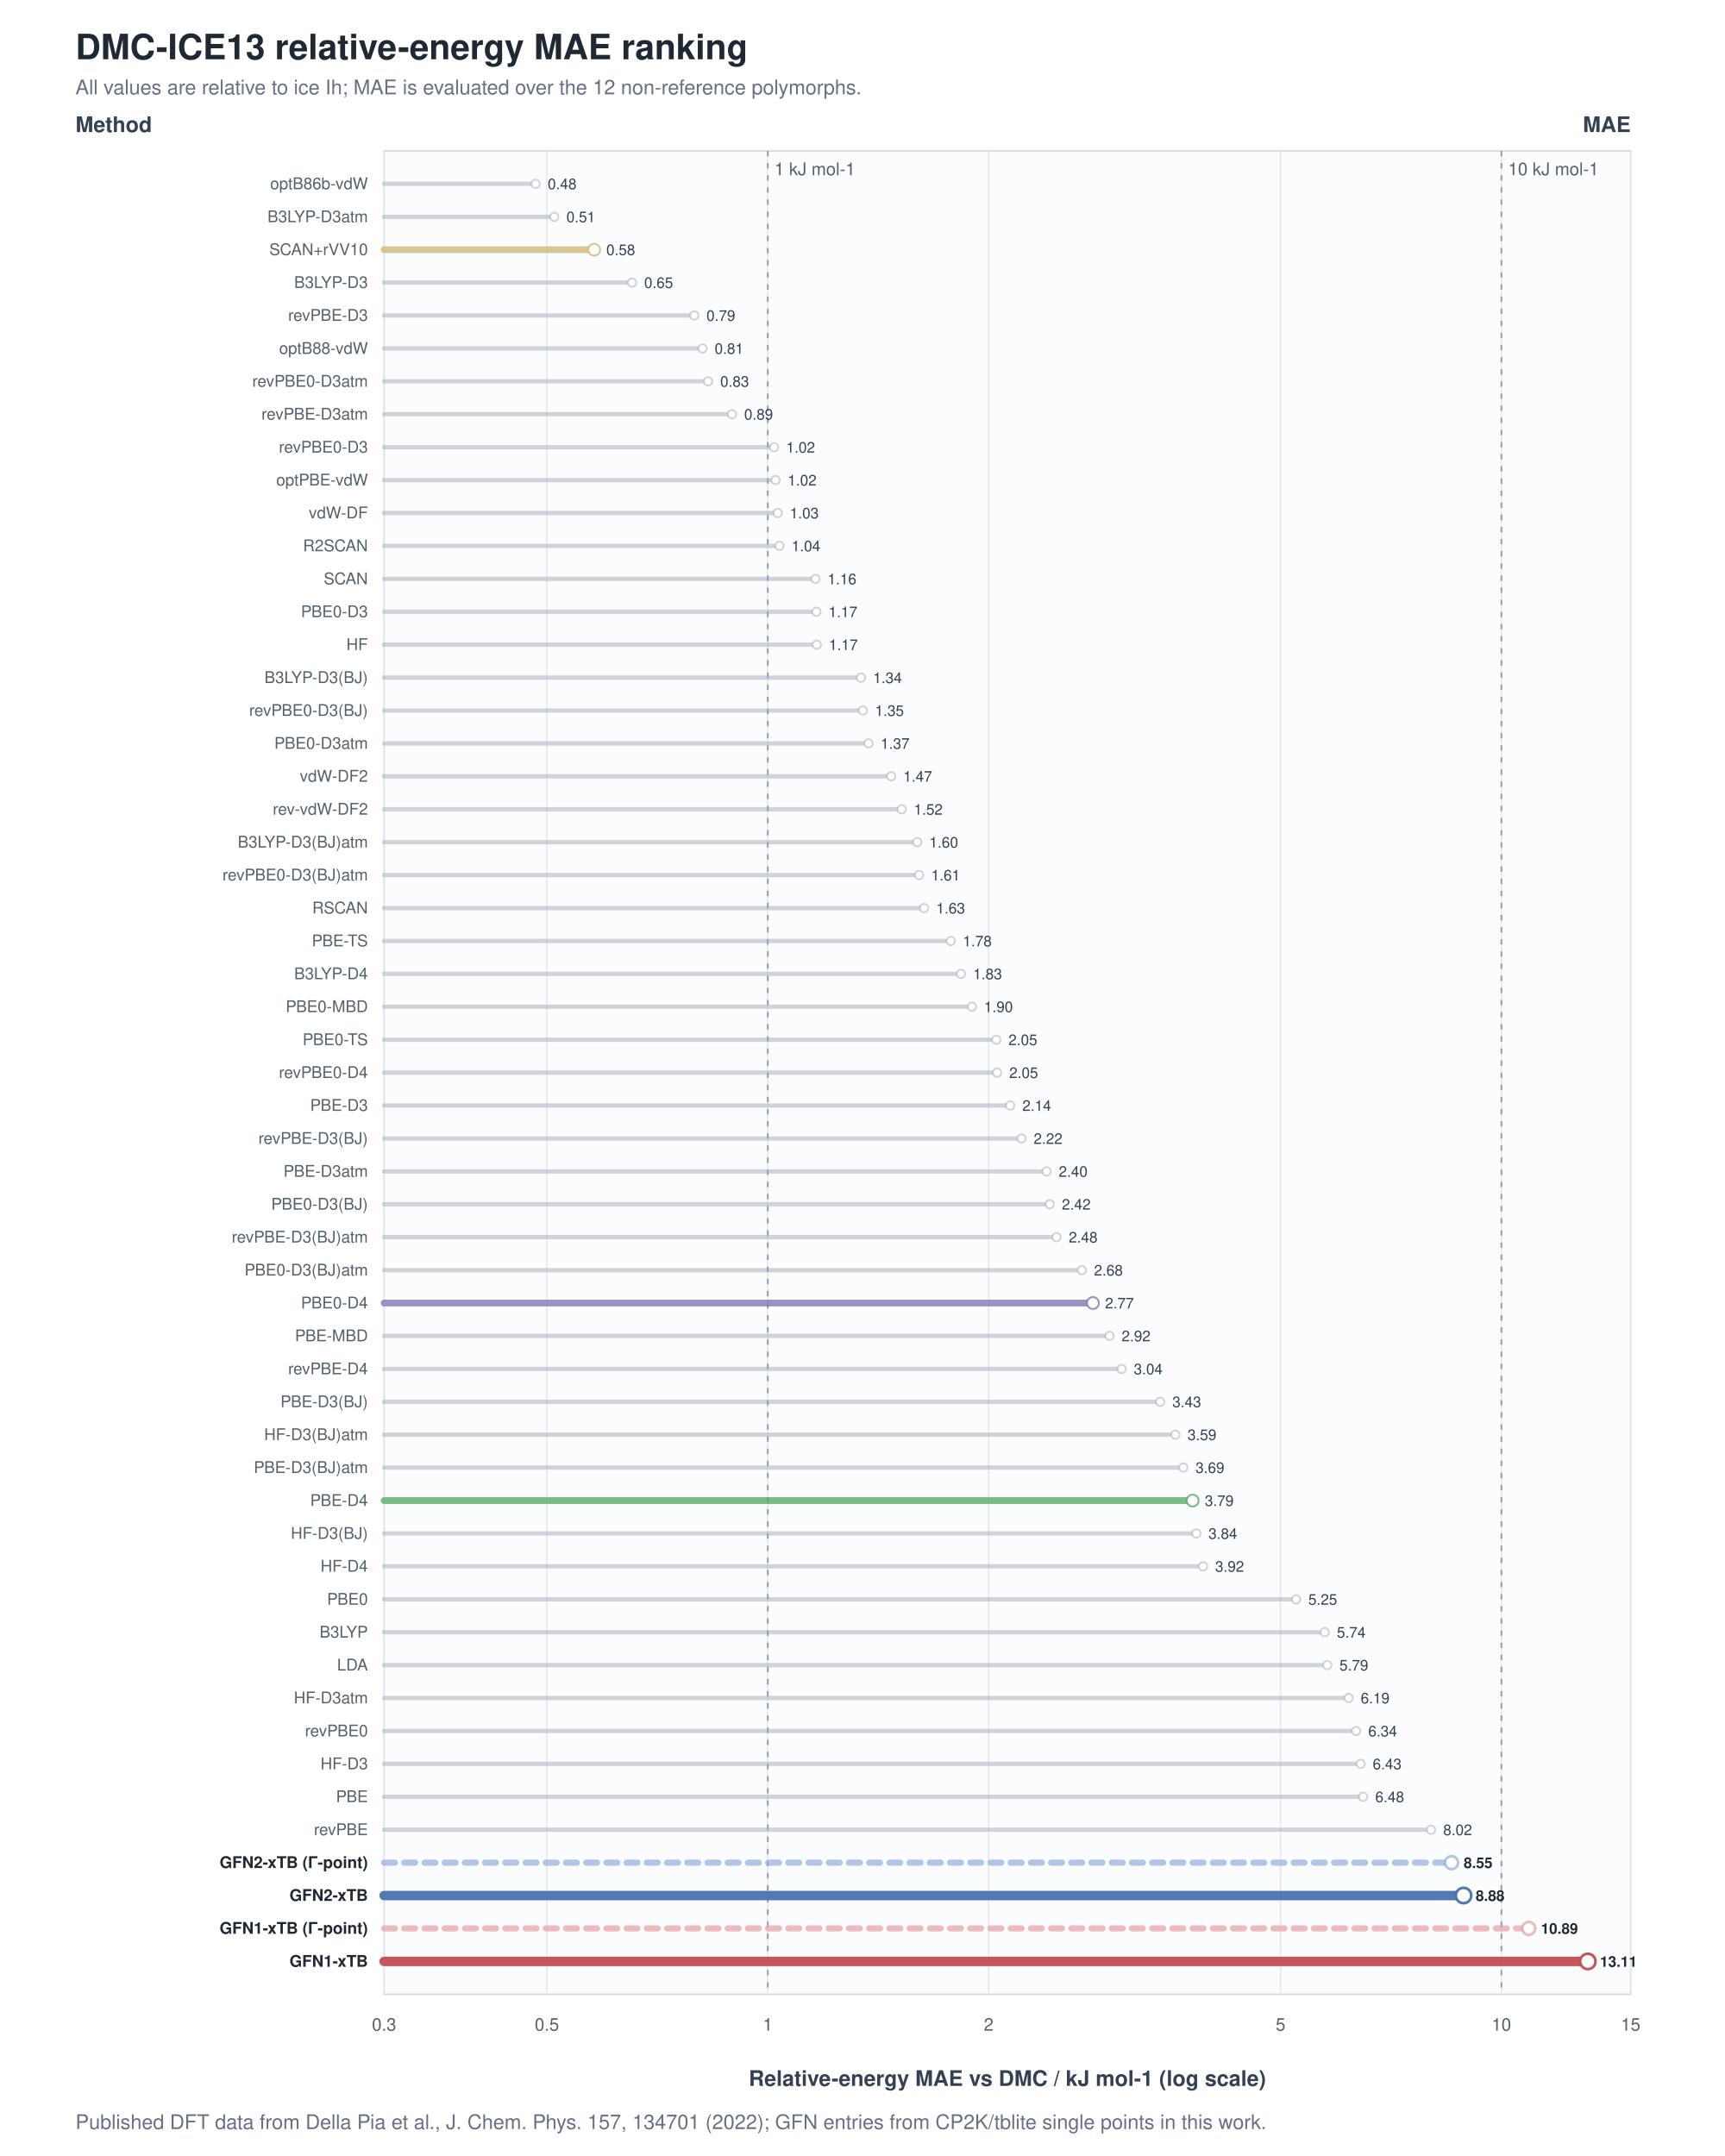
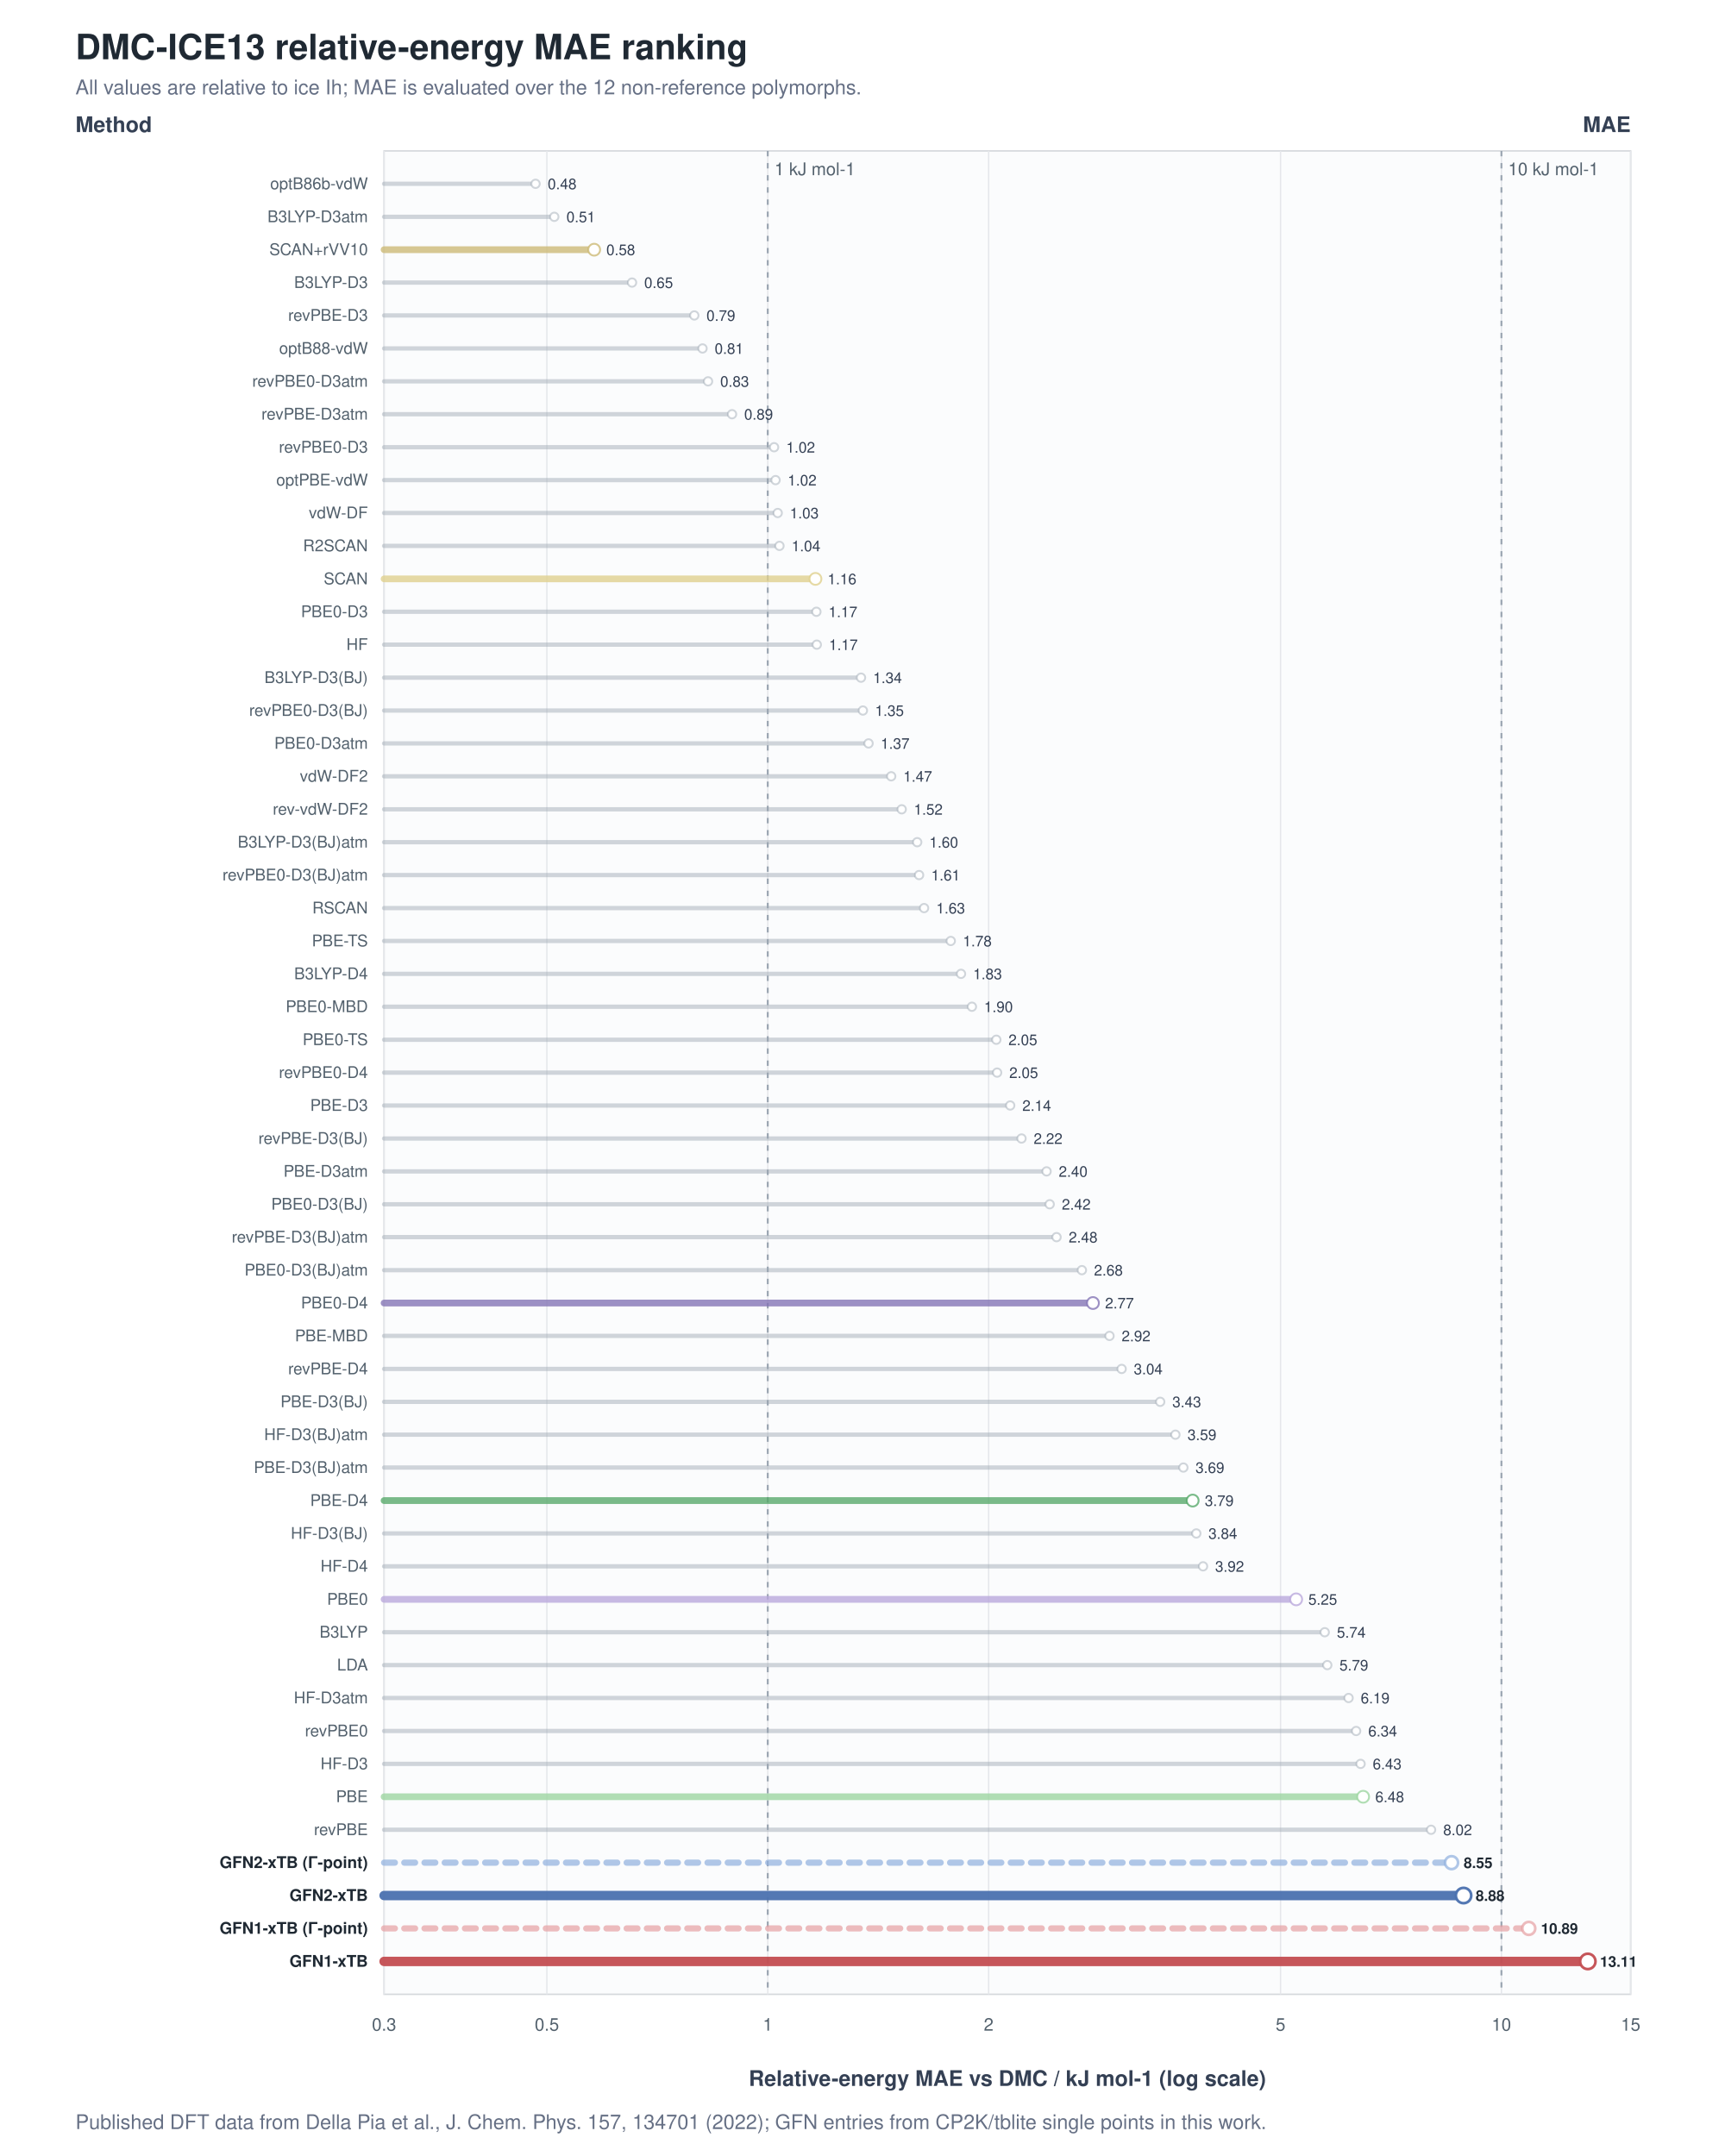
<svg xmlns="http://www.w3.org/2000/svg" width="1280" height="1600" viewBox="0 0 1280 1600">
  <style>
  text { font-family: Helvetica, Arial, sans-serif; fill: #1f2933; }
  .title { font-size: 26px; font-weight: 700; }
  .subtitle { font-size: 15px; fill: #667085; }
  .axis { font-size: 16px; font-weight: 600; fill: #344054; }
  .tick { font-size: 13px; fill: #53616d; }
  .method { font-size: 12px; fill: #53616d; }
  .method-hi { font-size: 12px; font-weight: 700; fill: #1f2933; }
  .value { font-size: 11px; fill: #344054; }
  .value-hi { font-size: 11px; font-weight: 700; fill: #1f2933; }
</style>
  <rect x="0.0" y="0.0" width="1280.0" height="1600.0" fill="#ffffff" />
  <text x="56.0" y="44.0" class="title">DMC-ICE13 relative-energy MAE ranking</text>
  <text x="56.0" y="70.0" class="subtitle">All values are relative to ice Ih; MAE is evaluated over the 12 non-reference polymorphs.</text>
  <rect x="285.0" y="112.0" width="925.0" height="1368.0" fill="#fbfcfd" stroke="#d5d8dc" stroke-width="1.1" />
  <line x1="285.0" y1="112.0" x2="285.0" y2="1480.0" stroke="#e5e7eb" stroke-width="1" />
  <text x="285.0" y="1507.0" text-anchor="middle" class="tick">0.3</text>
  <line x1="405.8" y1="112.0" x2="405.8" y2="1480.0" stroke="#e5e7eb" stroke-width="1" />
  <text x="405.8" y="1507.0" text-anchor="middle" class="tick">0.5</text>
  <line x1="569.7" y1="112.0" x2="569.7" y2="1480.0" stroke="#e5e7eb" stroke-width="1" />
  <text x="569.7" y="1507.0" text-anchor="middle" class="tick">1</text>
  <line x1="733.6" y1="112.0" x2="733.6" y2="1480.0" stroke="#e5e7eb" stroke-width="1" />
  <text x="733.6" y="1507.0" text-anchor="middle" class="tick">2</text>
  <line x1="950.2" y1="112.0" x2="950.2" y2="1480.0" stroke="#e5e7eb" stroke-width="1" />
  <text x="950.2" y="1507.0" text-anchor="middle" class="tick">5</text>
  <line x1="1114.1" y1="112.0" x2="1114.1" y2="1480.0" stroke="#e5e7eb" stroke-width="1" />
  <text x="1114.1" y="1507.0" text-anchor="middle" class="tick">10</text>
  <line x1="1210.0" y1="112.0" x2="1210.0" y2="1480.0" stroke="#e5e7eb" stroke-width="1" />
  <text x="1210.0" y="1507.0" text-anchor="middle" class="tick">15</text>
  <line x1="569.7" y1="112.0" x2="569.7" y2="1480.0" stroke="#9aa5b1" stroke-width="1.4" stroke-dasharray="4 5" />
  <text x="574.7" y="130.0" class="tick">1 kJ mol-1</text>
  <line x1="1114.1" y1="112.0" x2="1114.1" y2="1480.0" stroke="#9aa5b1" stroke-width="1.4" stroke-dasharray="4 5" />
  <text x="1119.1" y="130.0" class="tick">10 kJ mol-1</text>
  <text x="747.5" y="1548.0" text-anchor="middle" class="axis">Relative-energy MAE vs DMC / kJ mol-1 (log scale)</text>
  <text x="56.0" y="98.0" class="axis">Method</text>
  <text x="1210.0" y="98.0" text-anchor="end" class="axis">MAE</text>
  <line x1="285.0" y1="136.4" x2="397.4" y2="136.4" stroke="#9aa5b1" stroke-width="3.2" stroke-linecap="round" stroke-opacity="0.46" />
  <circle cx="397.4" cy="136.4" r="3.1" fill="#ffffff" stroke="#9aa5b1" stroke-width="1.4" stroke-opacity="0.46" />
  <text x="273.0" y="140.4" text-anchor="end" class="method">optB86b-vdW</text>
  <text x="406.4" y="140.4" class="value">0.48</text>
  <line x1="285.0" y1="160.9" x2="411.3" y2="160.9" stroke="#9aa5b1" stroke-width="3.2" stroke-linecap="round" stroke-opacity="0.46" />
  <circle cx="411.3" cy="160.9" r="3.1" fill="#ffffff" stroke="#9aa5b1" stroke-width="1.4" stroke-opacity="0.46" />
  <text x="273.0" y="164.9" text-anchor="end" class="method">B3LYP-D3atm</text>
  <text x="420.3" y="164.9" class="value">0.51</text>
  <line x1="285.0" y1="185.3" x2="440.9" y2="185.3" stroke="#ccb974" stroke-width="5.0" stroke-linecap="round" stroke-opacity="0.78" />
  <circle cx="440.9" cy="185.3" r="4.4" fill="#ffffff" stroke="#ccb974" stroke-width="1.4" stroke-opacity="0.78" />
  <text x="273.0" y="189.3" text-anchor="end" class="method">SCAN+rVV10</text>
  <text x="449.9" y="189.3" class="value">0.58</text>
  <line x1="285.0" y1="209.7" x2="469.0" y2="209.7" stroke="#9aa5b1" stroke-width="3.2" stroke-linecap="round" stroke-opacity="0.46" />
  <circle cx="469.0" cy="209.7" r="3.1" fill="#ffffff" stroke="#9aa5b1" stroke-width="1.4" stroke-opacity="0.46" />
  <text x="273.0" y="213.7" text-anchor="end" class="method">B3LYP-D3</text>
  <text x="478.0" y="213.7" class="value">0.65</text>
  <line x1="285.0" y1="234.1" x2="515.2" y2="234.1" stroke="#9aa5b1" stroke-width="3.2" stroke-linecap="round" stroke-opacity="0.46" />
  <circle cx="515.2" cy="234.1" r="3.1" fill="#ffffff" stroke="#9aa5b1" stroke-width="1.4" stroke-opacity="0.46" />
  <text x="273.0" y="238.1" text-anchor="end" class="method">revPBE-D3</text>
  <text x="524.2" y="238.1" class="value">0.79</text>
  <line x1="285.0" y1="258.6" x2="521.3" y2="258.6" stroke="#9aa5b1" stroke-width="3.2" stroke-linecap="round" stroke-opacity="0.46" />
  <circle cx="521.3" cy="258.6" r="3.1" fill="#ffffff" stroke="#9aa5b1" stroke-width="1.4" stroke-opacity="0.46" />
  <text x="273.0" y="262.6" text-anchor="end" class="method">optB88-vdW</text>
  <text x="530.3" y="262.6" class="value">0.81</text>
  <line x1="285.0" y1="283.0" x2="525.4" y2="283.0" stroke="#9aa5b1" stroke-width="3.2" stroke-linecap="round" stroke-opacity="0.46" />
  <circle cx="525.4" cy="283.0" r="3.1" fill="#ffffff" stroke="#9aa5b1" stroke-width="1.4" stroke-opacity="0.46" />
  <text x="273.0" y="287.0" text-anchor="end" class="method">revPBE0-D3atm</text>
  <text x="534.4" y="287.0" class="value">0.83</text>
  <line x1="285.0" y1="307.4" x2="543.2" y2="307.4" stroke="#9aa5b1" stroke-width="3.2" stroke-linecap="round" stroke-opacity="0.46" />
  <circle cx="543.2" cy="307.4" r="3.1" fill="#ffffff" stroke="#9aa5b1" stroke-width="1.4" stroke-opacity="0.46" />
  <text x="273.0" y="311.4" text-anchor="end" class="method">revPBE-D3atm</text>
  <text x="552.2" y="311.4" class="value">0.89</text>
  <line x1="285.0" y1="331.9" x2="574.4" y2="331.9" stroke="#9aa5b1" stroke-width="3.2" stroke-linecap="round" stroke-opacity="0.46" />
  <circle cx="574.4" cy="331.9" r="3.1" fill="#ffffff" stroke="#9aa5b1" stroke-width="1.4" stroke-opacity="0.46" />
  <text x="273.0" y="335.9" text-anchor="end" class="method">revPBE0-D3</text>
  <text x="583.4" y="335.9" class="value">1.02</text>
  <line x1="285.0" y1="356.3" x2="575.5" y2="356.3" stroke="#9aa5b1" stroke-width="3.2" stroke-linecap="round" stroke-opacity="0.46" />
  <circle cx="575.5" cy="356.3" r="3.1" fill="#ffffff" stroke="#9aa5b1" stroke-width="1.4" stroke-opacity="0.46" />
  <text x="273.0" y="360.3" text-anchor="end" class="method">optPBE-vdW</text>
  <text x="584.5" y="360.3" class="value">1.02</text>
  <line x1="285.0" y1="380.7" x2="577.1" y2="380.7" stroke="#9aa5b1" stroke-width="3.2" stroke-linecap="round" stroke-opacity="0.46" />
  <circle cx="577.1" cy="380.7" r="3.1" fill="#ffffff" stroke="#9aa5b1" stroke-width="1.4" stroke-opacity="0.46" />
  <text x="273.0" y="384.7" text-anchor="end" class="method">vdW-DF</text>
  <text x="586.1" y="384.7" class="value">1.03</text>
  <line x1="285.0" y1="405.1" x2="578.4" y2="405.1" stroke="#9aa5b1" stroke-width="3.2" stroke-linecap="round" stroke-opacity="0.46" />
  <circle cx="578.4" cy="405.1" r="3.1" fill="#ffffff" stroke="#9aa5b1" stroke-width="1.4" stroke-opacity="0.46" />
  <text x="273.0" y="409.1" text-anchor="end" class="method">R2SCAN</text>
  <text x="587.4" y="409.1" class="value">1.04</text>
-   <line x1="285.0" y1="429.6" x2="605.1" y2="429.6" stroke="#9aa5b1" stroke-width="3.2" stroke-linecap="round" stroke-opacity="0.46" />
-   <circle cx="605.1" cy="429.6" r="3.1" fill="#ffffff" stroke="#9aa5b1" stroke-width="1.4" stroke-opacity="0.46" />
+   <line x1="285.0" y1="429.6" x2="605.1" y2="429.6" stroke="#dfcf8c" stroke-width="5.0" stroke-linecap="round" stroke-opacity="0.78" />
+   <circle cx="605.1" cy="429.6" r="4.4" fill="#ffffff" stroke="#dfcf8c" stroke-width="1.4" stroke-opacity="0.78" />
  <text x="273.0" y="433.6" text-anchor="end" class="method">SCAN</text>
  <text x="614.1" y="433.6" class="value">1.16</text>
  <line x1="285.0" y1="454.0" x2="605.8" y2="454.0" stroke="#9aa5b1" stroke-width="3.2" stroke-linecap="round" stroke-opacity="0.46" />
  <circle cx="605.8" cy="454.0" r="3.1" fill="#ffffff" stroke="#9aa5b1" stroke-width="1.4" stroke-opacity="0.46" />
  <text x="273.0" y="458.0" text-anchor="end" class="method">PBE0-D3</text>
  <text x="614.8" y="458.0" class="value">1.17</text>
  <line x1="285.0" y1="478.4" x2="606.1" y2="478.4" stroke="#9aa5b1" stroke-width="3.2" stroke-linecap="round" stroke-opacity="0.46" />
  <circle cx="606.1" cy="478.4" r="3.1" fill="#ffffff" stroke="#9aa5b1" stroke-width="1.4" stroke-opacity="0.46" />
  <text x="273.0" y="482.4" text-anchor="end" class="method">HF</text>
  <text x="615.1" y="482.4" class="value">1.17</text>
  <line x1="285.0" y1="502.9" x2="638.9" y2="502.9" stroke="#9aa5b1" stroke-width="3.2" stroke-linecap="round" stroke-opacity="0.46" />
  <circle cx="638.9" cy="502.9" r="3.1" fill="#ffffff" stroke="#9aa5b1" stroke-width="1.4" stroke-opacity="0.46" />
  <text x="273.0" y="506.9" text-anchor="end" class="method">B3LYP-D3(BJ)</text>
  <text x="647.9" y="506.9" class="value">1.34</text>
  <line x1="285.0" y1="527.3" x2="640.3" y2="527.3" stroke="#9aa5b1" stroke-width="3.2" stroke-linecap="round" stroke-opacity="0.46" />
  <circle cx="640.3" cy="527.3" r="3.1" fill="#ffffff" stroke="#9aa5b1" stroke-width="1.4" stroke-opacity="0.46" />
  <text x="273.0" y="531.3" text-anchor="end" class="method">revPBE0-D3(BJ)</text>
  <text x="649.3" y="531.3" class="value">1.35</text>
  <line x1="285.0" y1="551.7" x2="644.5" y2="551.7" stroke="#9aa5b1" stroke-width="3.2" stroke-linecap="round" stroke-opacity="0.46" />
  <circle cx="644.5" cy="551.7" r="3.1" fill="#ffffff" stroke="#9aa5b1" stroke-width="1.4" stroke-opacity="0.46" />
  <text x="273.0" y="555.7" text-anchor="end" class="method">PBE0-D3atm</text>
  <text x="653.5" y="555.7" class="value">1.37</text>
  <line x1="285.0" y1="576.1" x2="661.3" y2="576.1" stroke="#9aa5b1" stroke-width="3.2" stroke-linecap="round" stroke-opacity="0.46" />
  <circle cx="661.3" cy="576.1" r="3.1" fill="#ffffff" stroke="#9aa5b1" stroke-width="1.4" stroke-opacity="0.46" />
  <text x="273.0" y="580.1" text-anchor="end" class="method">vdW-DF2</text>
  <text x="670.3" y="580.1" class="value">1.47</text>
  <line x1="285.0" y1="600.6" x2="669.1" y2="600.6" stroke="#9aa5b1" stroke-width="3.2" stroke-linecap="round" stroke-opacity="0.46" />
  <circle cx="669.1" cy="600.6" r="3.1" fill="#ffffff" stroke="#9aa5b1" stroke-width="1.4" stroke-opacity="0.46" />
  <text x="273.0" y="604.6" text-anchor="end" class="method">rev-vdW-DF2</text>
  <text x="678.1" y="604.6" class="value">1.52</text>
  <line x1="285.0" y1="625.0" x2="680.6" y2="625.0" stroke="#9aa5b1" stroke-width="3.2" stroke-linecap="round" stroke-opacity="0.46" />
  <circle cx="680.6" cy="625.0" r="3.1" fill="#ffffff" stroke="#9aa5b1" stroke-width="1.4" stroke-opacity="0.46" />
  <text x="273.0" y="629.0" text-anchor="end" class="method">B3LYP-D3(BJ)atm</text>
  <text x="689.6" y="629.0" class="value">1.60</text>
  <line x1="285.0" y1="649.4" x2="682.0" y2="649.4" stroke="#9aa5b1" stroke-width="3.2" stroke-linecap="round" stroke-opacity="0.46" />
  <circle cx="682.0" cy="649.4" r="3.1" fill="#ffffff" stroke="#9aa5b1" stroke-width="1.4" stroke-opacity="0.46" />
  <text x="273.0" y="653.4" text-anchor="end" class="method">revPBE0-D3(BJ)atm</text>
  <text x="691.0" y="653.4" class="value">1.61</text>
  <line x1="285.0" y1="673.9" x2="685.7" y2="673.9" stroke="#9aa5b1" stroke-width="3.2" stroke-linecap="round" stroke-opacity="0.46" />
  <circle cx="685.7" cy="673.9" r="3.1" fill="#ffffff" stroke="#9aa5b1" stroke-width="1.4" stroke-opacity="0.46" />
  <text x="273.0" y="677.9" text-anchor="end" class="method">RSCAN</text>
  <text x="694.7" y="677.9" class="value">1.63</text>
  <line x1="285.0" y1="698.3" x2="705.5" y2="698.3" stroke="#9aa5b1" stroke-width="3.2" stroke-linecap="round" stroke-opacity="0.46" />
  <circle cx="705.5" cy="698.3" r="3.1" fill="#ffffff" stroke="#9aa5b1" stroke-width="1.4" stroke-opacity="0.46" />
  <text x="273.0" y="702.3" text-anchor="end" class="method">PBE-TS</text>
  <text x="714.5" y="702.3" class="value">1.78</text>
  <line x1="285.0" y1="722.7" x2="713.1" y2="722.7" stroke="#9aa5b1" stroke-width="3.2" stroke-linecap="round" stroke-opacity="0.46" />
  <circle cx="713.1" cy="722.7" r="3.1" fill="#ffffff" stroke="#9aa5b1" stroke-width="1.4" stroke-opacity="0.46" />
  <text x="273.0" y="726.7" text-anchor="end" class="method">B3LYP-D4</text>
  <text x="722.1" y="726.7" class="value">1.83</text>
  <line x1="285.0" y1="747.1" x2="721.2" y2="747.1" stroke="#9aa5b1" stroke-width="3.2" stroke-linecap="round" stroke-opacity="0.46" />
  <circle cx="721.2" cy="747.1" r="3.1" fill="#ffffff" stroke="#9aa5b1" stroke-width="1.4" stroke-opacity="0.46" />
  <text x="273.0" y="751.1" text-anchor="end" class="method">PBE0-MBD</text>
  <text x="730.2" y="751.1" class="value">1.90</text>
  <line x1="285.0" y1="771.6" x2="739.3" y2="771.6" stroke="#9aa5b1" stroke-width="3.2" stroke-linecap="round" stroke-opacity="0.46" />
  <circle cx="739.3" cy="771.6" r="3.1" fill="#ffffff" stroke="#9aa5b1" stroke-width="1.4" stroke-opacity="0.46" />
  <text x="273.0" y="775.6" text-anchor="end" class="method">PBE0-TS</text>
  <text x="748.3" y="775.6" class="value">2.05</text>
  <line x1="285.0" y1="796.0" x2="739.9" y2="796.0" stroke="#9aa5b1" stroke-width="3.2" stroke-linecap="round" stroke-opacity="0.46" />
  <circle cx="739.9" cy="796.0" r="3.1" fill="#ffffff" stroke="#9aa5b1" stroke-width="1.4" stroke-opacity="0.46" />
  <text x="273.0" y="800.0" text-anchor="end" class="method">revPBE0-D4</text>
  <text x="748.9" y="800.0" class="value">2.05</text>
  <line x1="285.0" y1="820.4" x2="749.6" y2="820.4" stroke="#9aa5b1" stroke-width="3.2" stroke-linecap="round" stroke-opacity="0.46" />
  <circle cx="749.6" cy="820.4" r="3.1" fill="#ffffff" stroke="#9aa5b1" stroke-width="1.4" stroke-opacity="0.46" />
  <text x="273.0" y="824.4" text-anchor="end" class="method">PBE-D3</text>
  <text x="758.6" y="824.4" class="value">2.14</text>
  <line x1="285.0" y1="844.9" x2="758.0" y2="844.9" stroke="#9aa5b1" stroke-width="3.2" stroke-linecap="round" stroke-opacity="0.46" />
  <circle cx="758.0" cy="844.9" r="3.1" fill="#ffffff" stroke="#9aa5b1" stroke-width="1.4" stroke-opacity="0.46" />
  <text x="273.0" y="848.9" text-anchor="end" class="method">revPBE-D3(BJ)</text>
  <text x="767.0" y="848.9" class="value">2.22</text>
  <line x1="285.0" y1="869.3" x2="776.6" y2="869.3" stroke="#9aa5b1" stroke-width="3.2" stroke-linecap="round" stroke-opacity="0.46" />
  <circle cx="776.6" cy="869.3" r="3.1" fill="#ffffff" stroke="#9aa5b1" stroke-width="1.4" stroke-opacity="0.46" />
  <text x="273.0" y="873.3" text-anchor="end" class="method">PBE-D3atm</text>
  <text x="785.6" y="873.3" class="value">2.40</text>
  <line x1="285.0" y1="893.7" x2="778.9" y2="893.7" stroke="#9aa5b1" stroke-width="3.2" stroke-linecap="round" stroke-opacity="0.46" />
  <circle cx="778.9" cy="893.7" r="3.1" fill="#ffffff" stroke="#9aa5b1" stroke-width="1.4" stroke-opacity="0.46" />
  <text x="273.0" y="897.7" text-anchor="end" class="method">PBE0-D3(BJ)</text>
  <text x="787.9" y="897.7" class="value">2.42</text>
  <line x1="285.0" y1="918.1" x2="784.0" y2="918.1" stroke="#9aa5b1" stroke-width="3.2" stroke-linecap="round" stroke-opacity="0.46" />
  <circle cx="784.0" cy="918.1" r="3.1" fill="#ffffff" stroke="#9aa5b1" stroke-width="1.4" stroke-opacity="0.46" />
  <text x="273.0" y="922.1" text-anchor="end" class="method">revPBE-D3(BJ)atm</text>
  <text x="793.0" y="922.1" class="value">2.48</text>
  <line x1="285.0" y1="942.6" x2="802.8" y2="942.6" stroke="#9aa5b1" stroke-width="3.2" stroke-linecap="round" stroke-opacity="0.46" />
  <circle cx="802.8" cy="942.6" r="3.1" fill="#ffffff" stroke="#9aa5b1" stroke-width="1.4" stroke-opacity="0.46" />
  <text x="273.0" y="946.6" text-anchor="end" class="method">PBE0-D3(BJ)atm</text>
  <text x="811.8" y="946.6" class="value">2.68</text>
  <line x1="285.0" y1="967.0" x2="811.0" y2="967.0" stroke="#8172b3" stroke-width="5.0" stroke-linecap="round" stroke-opacity="0.78" />
  <circle cx="811.0" cy="967.0" r="4.4" fill="#ffffff" stroke="#8172b3" stroke-width="1.4" stroke-opacity="0.78" />
  <text x="273.0" y="971.0" text-anchor="end" class="method">PBE0-D4</text>
  <text x="820.0" y="971.0" class="value">2.77</text>
  <line x1="285.0" y1="991.4" x2="823.3" y2="991.4" stroke="#9aa5b1" stroke-width="3.2" stroke-linecap="round" stroke-opacity="0.46" />
  <circle cx="823.3" cy="991.4" r="3.1" fill="#ffffff" stroke="#9aa5b1" stroke-width="1.4" stroke-opacity="0.46" />
  <text x="273.0" y="995.4" text-anchor="end" class="method">PBE-MBD</text>
  <text x="832.3" y="995.4" class="value">2.92</text>
  <line x1="285.0" y1="1015.9" x2="832.3" y2="1015.9" stroke="#9aa5b1" stroke-width="3.2" stroke-linecap="round" stroke-opacity="0.46" />
  <circle cx="832.3" cy="1015.9" r="3.1" fill="#ffffff" stroke="#9aa5b1" stroke-width="1.4" stroke-opacity="0.46" />
  <text x="273.0" y="1019.9" text-anchor="end" class="method">revPBE-D4</text>
  <text x="841.3" y="1019.9" class="value">3.04</text>
  <line x1="285.0" y1="1040.3" x2="860.9" y2="1040.3" stroke="#9aa5b1" stroke-width="3.2" stroke-linecap="round" stroke-opacity="0.46" />
  <circle cx="860.9" cy="1040.3" r="3.1" fill="#ffffff" stroke="#9aa5b1" stroke-width="1.4" stroke-opacity="0.46" />
  <text x="273.0" y="1044.3" text-anchor="end" class="method">PBE-D3(BJ)</text>
  <text x="869.9" y="1044.3" class="value">3.43</text>
  <line x1="285.0" y1="1064.7" x2="872.2" y2="1064.7" stroke="#9aa5b1" stroke-width="3.2" stroke-linecap="round" stroke-opacity="0.46" />
  <circle cx="872.2" cy="1064.7" r="3.1" fill="#ffffff" stroke="#9aa5b1" stroke-width="1.4" stroke-opacity="0.46" />
  <text x="273.0" y="1068.7" text-anchor="end" class="method">HF-D3(BJ)atm</text>
  <text x="881.2" y="1068.7" class="value">3.59</text>
  <line x1="285.0" y1="1089.1" x2="878.1" y2="1089.1" stroke="#9aa5b1" stroke-width="3.2" stroke-linecap="round" stroke-opacity="0.46" />
  <circle cx="878.1" cy="1089.1" r="3.1" fill="#ffffff" stroke="#9aa5b1" stroke-width="1.4" stroke-opacity="0.46" />
  <text x="273.0" y="1093.1" text-anchor="end" class="method">PBE-D3(BJ)atm</text>
  <text x="887.1" y="1093.1" class="value">3.69</text>
  <line x1="285.0" y1="1113.6" x2="885.0" y2="1113.6" stroke="#55a868" stroke-width="5.0" stroke-linecap="round" stroke-opacity="0.78" />
  <circle cx="885.0" cy="1113.6" r="4.4" fill="#ffffff" stroke="#55a868" stroke-width="1.4" stroke-opacity="0.78" />
  <text x="273.0" y="1117.6" text-anchor="end" class="method">PBE-D4</text>
  <text x="894.0" y="1117.6" class="value">3.79</text>
  <line x1="285.0" y1="1138.0" x2="887.7" y2="1138.0" stroke="#9aa5b1" stroke-width="3.2" stroke-linecap="round" stroke-opacity="0.46" />
  <circle cx="887.7" cy="1138.0" r="3.1" fill="#ffffff" stroke="#9aa5b1" stroke-width="1.4" stroke-opacity="0.46" />
  <text x="273.0" y="1142.0" text-anchor="end" class="method">HF-D3(BJ)</text>
  <text x="896.7" y="1142.0" class="value">3.84</text>
  <line x1="285.0" y1="1162.4" x2="892.7" y2="1162.4" stroke="#9aa5b1" stroke-width="3.2" stroke-linecap="round" stroke-opacity="0.46" />
  <circle cx="892.7" cy="1162.4" r="3.1" fill="#ffffff" stroke="#9aa5b1" stroke-width="1.4" stroke-opacity="0.46" />
  <text x="273.0" y="1166.4" text-anchor="end" class="method">HF-D4</text>
  <text x="901.7" y="1166.4" class="value">3.92</text>
-   <line x1="285.0" y1="1186.9" x2="961.8" y2="1186.9" stroke="#9aa5b1" stroke-width="3.2" stroke-linecap="round" stroke-opacity="0.46" />
-   <circle cx="961.8" cy="1186.9" r="3.1" fill="#ffffff" stroke="#9aa5b1" stroke-width="1.4" stroke-opacity="0.46" />
+   <line x1="285.0" y1="1186.9" x2="961.8" y2="1186.9" stroke="#b8a7db" stroke-width="5.0" stroke-linecap="round" stroke-opacity="0.78" />
+   <circle cx="961.8" cy="1186.9" r="4.4" fill="#ffffff" stroke="#b8a7db" stroke-width="1.4" stroke-opacity="0.78" />
  <text x="273.0" y="1190.9" text-anchor="end" class="method">PBE0</text>
  <text x="970.8" y="1190.9" class="value">5.25</text>
  <line x1="285.0" y1="1211.3" x2="983.0" y2="1211.3" stroke="#9aa5b1" stroke-width="3.2" stroke-linecap="round" stroke-opacity="0.46" />
  <circle cx="983.0" cy="1211.3" r="3.1" fill="#ffffff" stroke="#9aa5b1" stroke-width="1.4" stroke-opacity="0.46" />
  <text x="273.0" y="1215.3" text-anchor="end" class="method">B3LYP</text>
  <text x="992.0" y="1215.3" class="value">5.74</text>
  <line x1="285.0" y1="1235.7" x2="984.9" y2="1235.7" stroke="#9aa5b1" stroke-width="3.2" stroke-linecap="round" stroke-opacity="0.46" />
  <circle cx="984.9" cy="1235.7" r="3.1" fill="#ffffff" stroke="#9aa5b1" stroke-width="1.4" stroke-opacity="0.46" />
  <text x="273.0" y="1239.7" text-anchor="end" class="method">LDA</text>
  <text x="993.9" y="1239.7" class="value">5.79</text>
  <line x1="285.0" y1="1260.1" x2="1000.7" y2="1260.1" stroke="#9aa5b1" stroke-width="3.2" stroke-linecap="round" stroke-opacity="0.46" />
  <circle cx="1000.7" cy="1260.1" r="3.1" fill="#ffffff" stroke="#9aa5b1" stroke-width="1.4" stroke-opacity="0.46" />
  <text x="273.0" y="1264.1" text-anchor="end" class="method">HF-D3atm</text>
  <text x="1009.7" y="1264.1" class="value">6.19</text>
  <line x1="285.0" y1="1284.6" x2="1006.3" y2="1284.6" stroke="#9aa5b1" stroke-width="3.2" stroke-linecap="round" stroke-opacity="0.46" />
  <circle cx="1006.3" cy="1284.6" r="3.1" fill="#ffffff" stroke="#9aa5b1" stroke-width="1.4" stroke-opacity="0.46" />
  <text x="273.0" y="1288.6" text-anchor="end" class="method">revPBE0</text>
  <text x="1015.3" y="1288.6" class="value">6.34</text>
  <line x1="285.0" y1="1309.0" x2="1009.6" y2="1309.0" stroke="#9aa5b1" stroke-width="3.2" stroke-linecap="round" stroke-opacity="0.46" />
  <circle cx="1009.6" cy="1309.0" r="3.1" fill="#ffffff" stroke="#9aa5b1" stroke-width="1.4" stroke-opacity="0.46" />
  <text x="273.0" y="1313.0" text-anchor="end" class="method">HF-D3</text>
  <text x="1018.6" y="1313.0" class="value">6.43</text>
-   <line x1="285.0" y1="1333.4" x2="1011.5" y2="1333.4" stroke="#9aa5b1" stroke-width="3.2" stroke-linecap="round" stroke-opacity="0.46" />
-   <circle cx="1011.5" cy="1333.4" r="3.1" fill="#ffffff" stroke="#9aa5b1" stroke-width="1.4" stroke-opacity="0.46" />
+   <line x1="285.0" y1="1333.4" x2="1011.5" y2="1333.4" stroke="#9bd49f" stroke-width="5.0" stroke-linecap="round" stroke-opacity="0.78" />
+   <circle cx="1011.5" cy="1333.4" r="4.4" fill="#ffffff" stroke="#9bd49f" stroke-width="1.4" stroke-opacity="0.78" />
  <text x="273.0" y="1337.4" text-anchor="end" class="method">PBE</text>
  <text x="1020.5" y="1337.4" class="value">6.48</text>
  <line x1="285.0" y1="1357.9" x2="1061.9" y2="1357.9" stroke="#9aa5b1" stroke-width="3.2" stroke-linecap="round" stroke-opacity="0.46" />
  <circle cx="1061.9" cy="1357.9" r="3.1" fill="#ffffff" stroke="#9aa5b1" stroke-width="1.4" stroke-opacity="0.46" />
  <text x="273.0" y="1361.9" text-anchor="end" class="method">revPBE</text>
  <text x="1070.9" y="1361.9" class="value">8.02</text>
  <line x1="285.0" y1="1382.3" x2="1077.1" y2="1382.3" stroke="#8fb0df" stroke-width="4.6" stroke-linecap="round" stroke-opacity="0.70" stroke-dasharray="8 7" />
  <circle cx="1077.1" cy="1382.3" r="4.8" fill="#ffffff" stroke="#8fb0df" stroke-width="2.0" stroke-opacity="0.70" />
  <text x="273.0" y="1386.3" text-anchor="end" class="method-hi">GFN2-xTB (Γ-point)</text>
  <text x="1086.1" y="1386.3" class="value-hi">8.55</text>
  <line x1="285.0" y1="1406.7" x2="1086.0" y2="1406.7" stroke="#4c72b0" stroke-width="7.0" stroke-linecap="round" stroke-opacity="0.95" />
  <circle cx="1086.0" cy="1406.7" r="5.7" fill="#ffffff" stroke="#4c72b0" stroke-width="2.0" stroke-opacity="0.95" />
  <text x="273.0" y="1410.7" text-anchor="end" class="method-hi">GFN2-xTB</text>
  <text x="1095.0" y="1410.7" class="value-hi">8.88</text>
  <line x1="285.0" y1="1431.1" x2="1134.4" y2="1431.1" stroke="#e6a0a3" stroke-width="4.6" stroke-linecap="round" stroke-opacity="0.70" stroke-dasharray="8 7" />
  <circle cx="1134.4" cy="1431.1" r="4.8" fill="#ffffff" stroke="#e6a0a3" stroke-width="2.0" stroke-opacity="0.70" />
  <text x="273.0" y="1435.1" text-anchor="end" class="method-hi">GFN1-xTB (Γ-point)</text>
  <text x="1143.4" y="1435.1" class="value-hi">10.89</text>
  <line x1="285.0" y1="1455.6" x2="1178.2" y2="1455.6" stroke="#c44e52" stroke-width="7.0" stroke-linecap="round" stroke-opacity="0.95" />
  <circle cx="1178.2" cy="1455.6" r="5.7" fill="#ffffff" stroke="#c44e52" stroke-width="2.0" stroke-opacity="0.95" />
  <text x="273.0" y="1459.6" text-anchor="end" class="method-hi">GFN1-xTB</text>
  <text x="1187.2" y="1459.6" class="value-hi">13.11</text>
  <text x="56.0" y="1580.0" class="subtitle">Published DFT data from Della Pia et al., J. Chem. Phys. 157, 134701 (2022); GFN entries from CP2K/tblite single points in this work.</text>
</svg>
